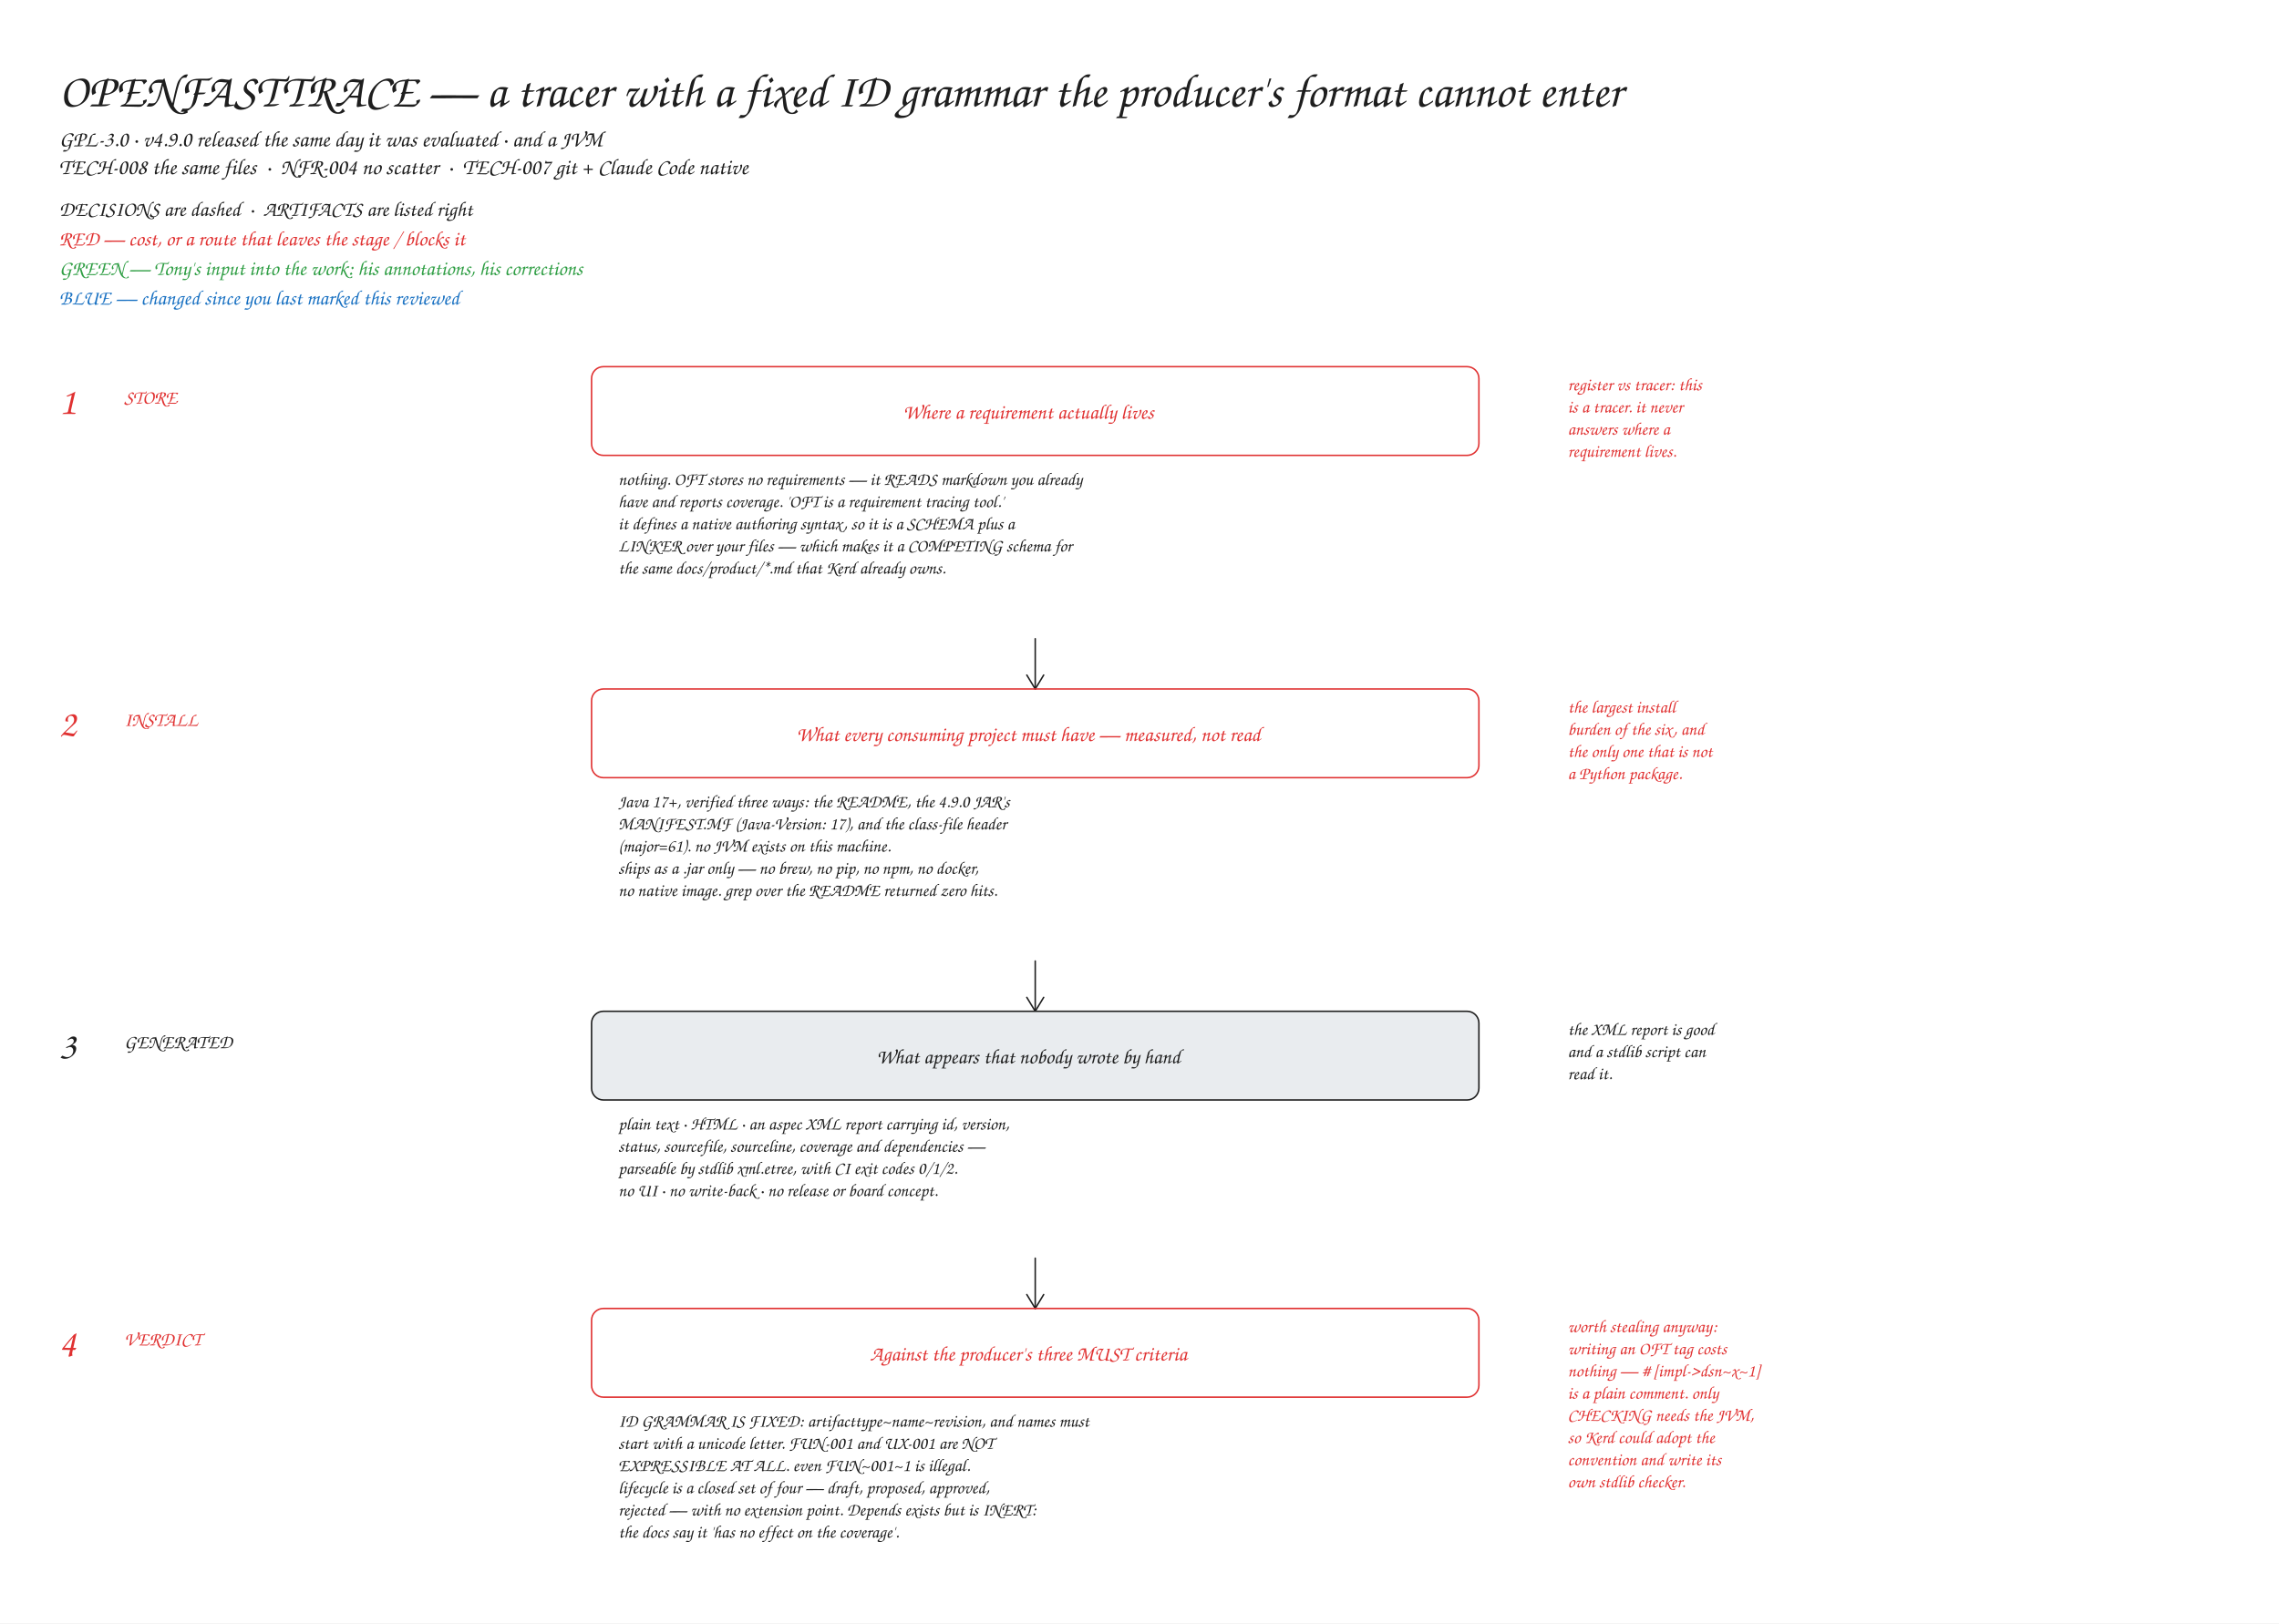
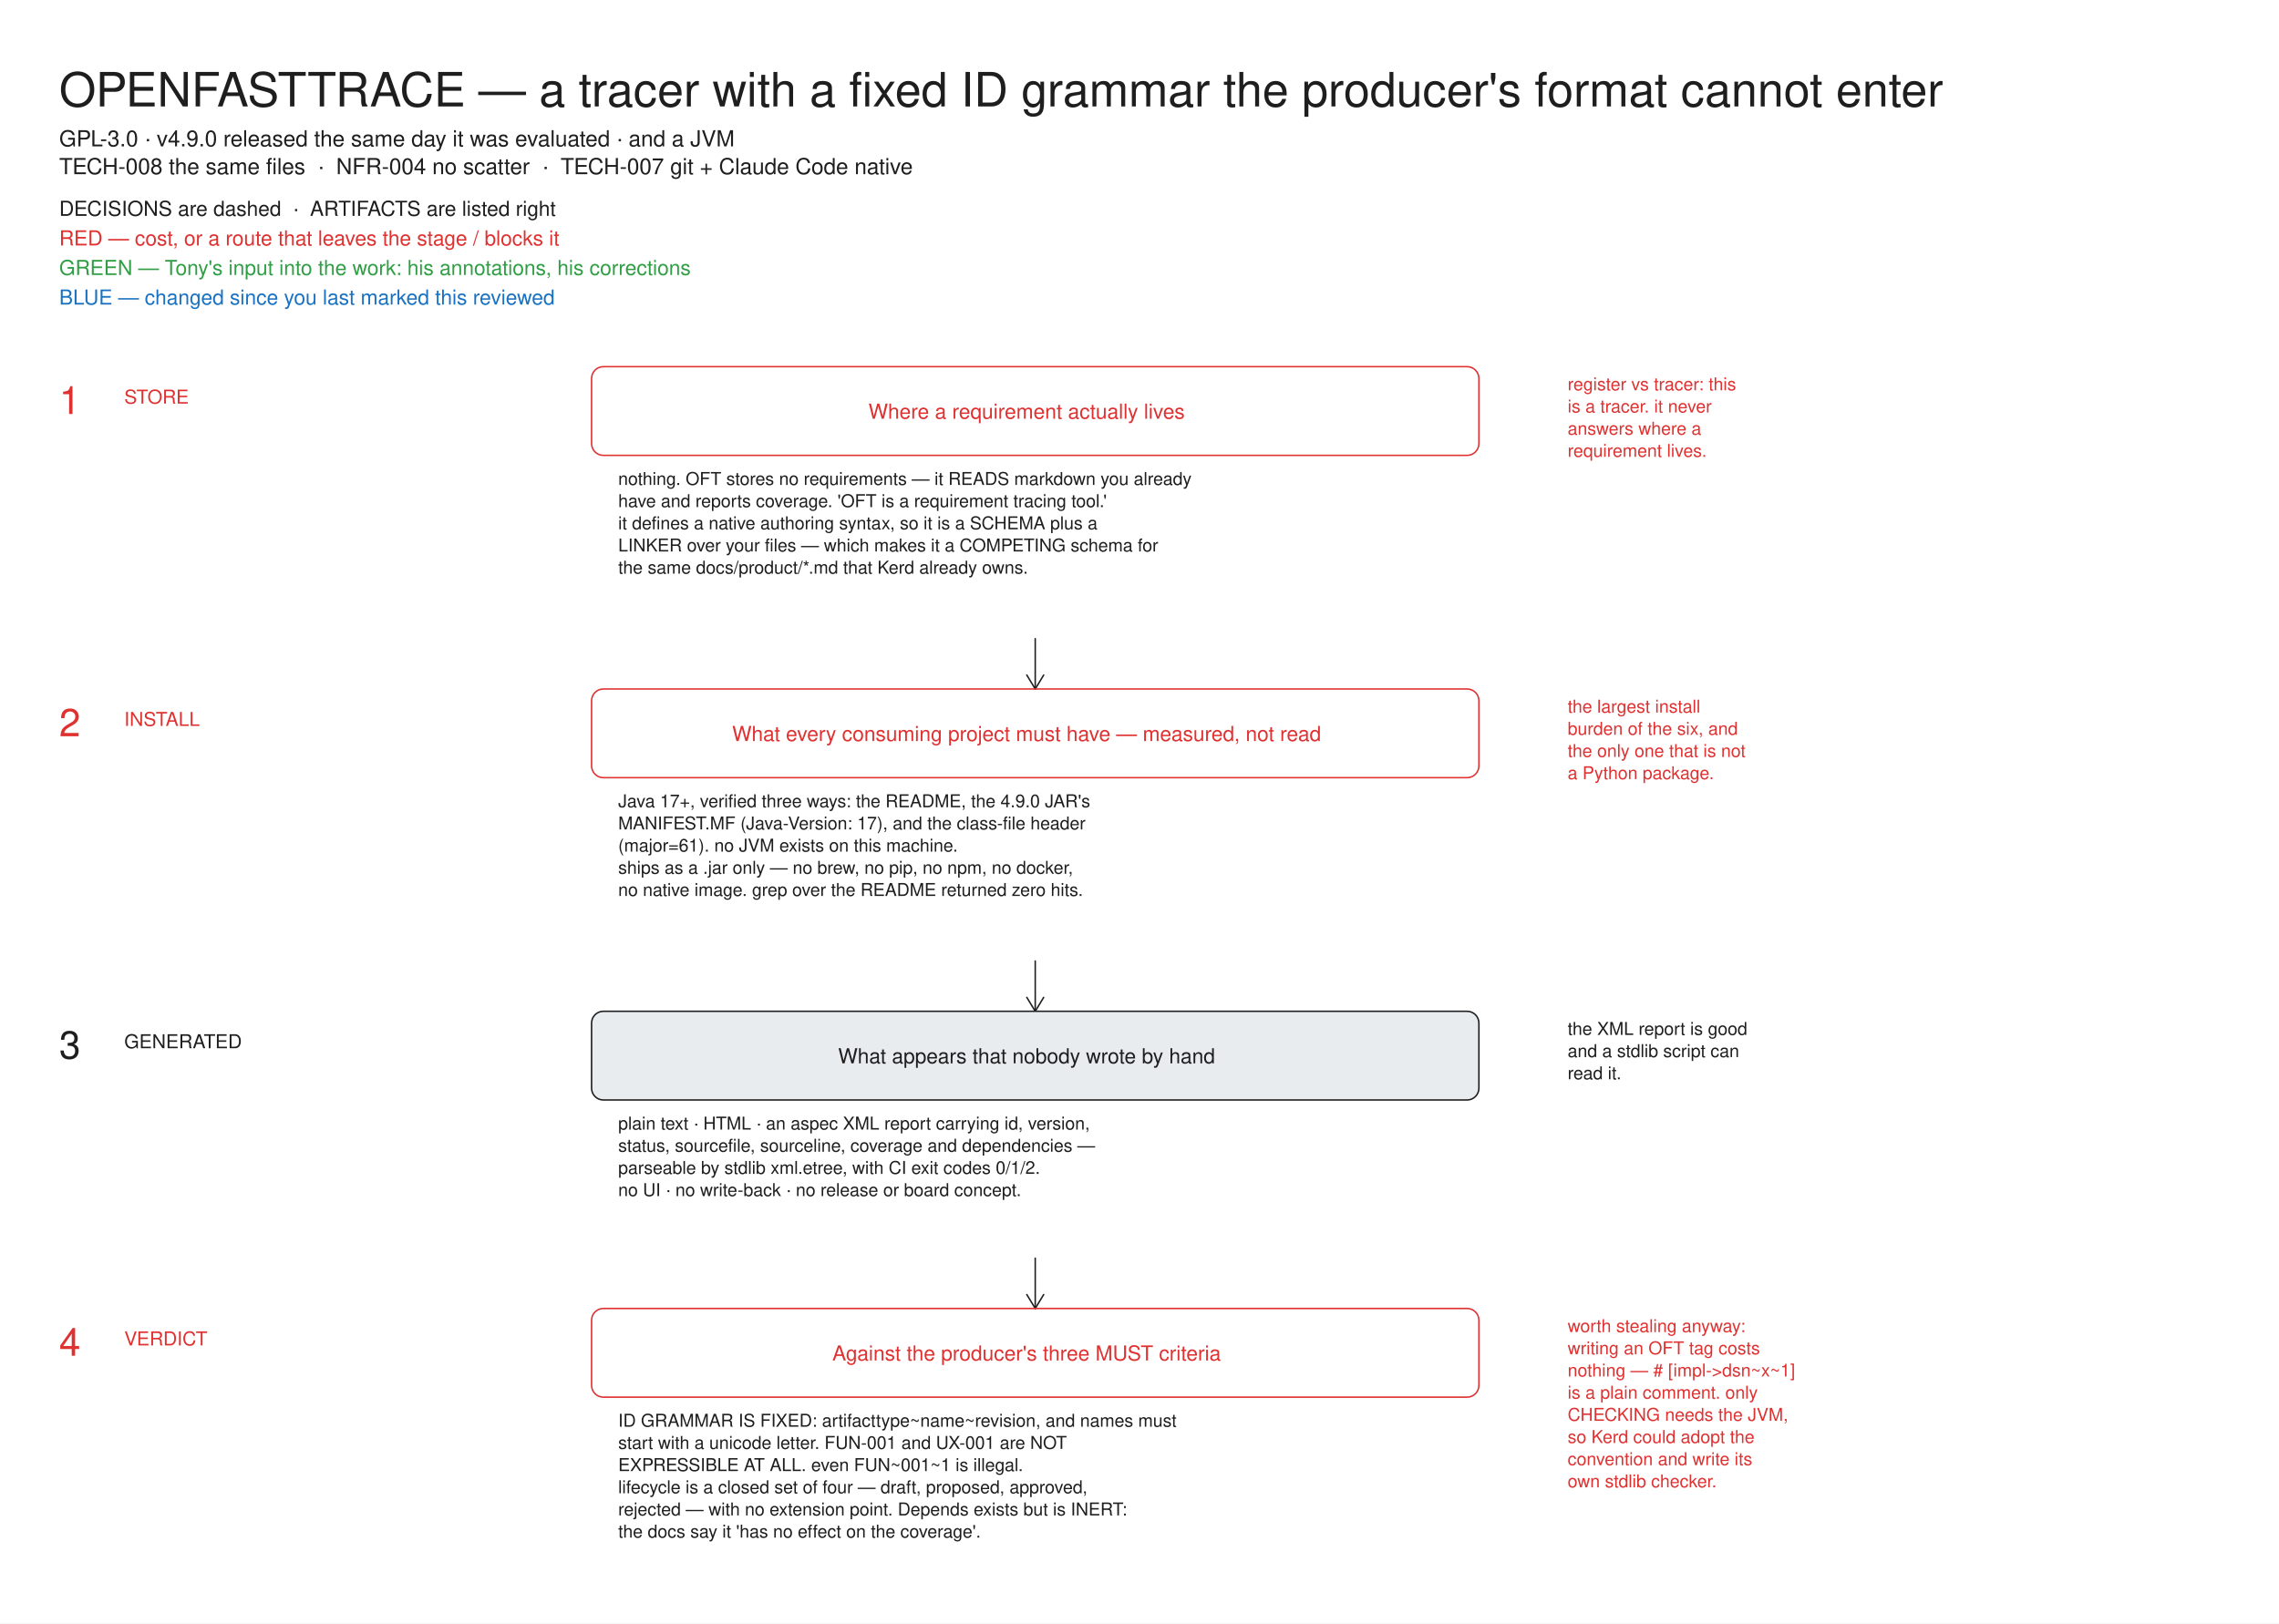
<svg xmlns="http://www.w3.org/2000/svg" width="1541" height="1098" viewBox="260 40 1541 1098">
  <rect x="260" y="40" width="1541" height="1098" fill="#ffffff" />
-   <text x="300.0" y="112.0" font-family="'Segoe Print','Bradley Hand','Chalkboard SE','Comic Sans MS',cursive" font-size="32" fill="#1e1e1e" text-anchor="start" xml:space="preserve">
+   <text x="300.0" y="112.0" font-family="Nunito,'Helvetica Neue',Helvetica,Arial,sans-serif" font-size="32" fill="#1e1e1e" text-anchor="start" xml:space="preserve">
    <tspan x="300.0" dy="0.0">OPENFASTTRACE — a tracer with a fixed ID grammar the producer's format cannot enter</tspan>
  </text>
-   <text x="300.0" y="139.0" font-family="'Segoe Print','Bradley Hand','Chalkboard SE','Comic Sans MS',cursive" font-size="15" fill="#1e1e1e" text-anchor="start" xml:space="preserve">
+   <text x="300.0" y="139.0" font-family="Nunito,'Helvetica Neue',Helvetica,Arial,sans-serif" font-size="15" fill="#1e1e1e" text-anchor="start" xml:space="preserve">
    <tspan x="300.0" dy="0.0">GPL-3.0 · v4.9.0 released the same day it was evaluated · and a JVM</tspan>
    <tspan x="300.0" dy="18.8">TECH-008 the same files  ·  NFR-004 no scatter  ·  TECH-007 git + Claude Code native</tspan>
  </text>
-   <text x="300.0" y="186.0" font-family="'Segoe Print','Bradley Hand','Chalkboard SE','Comic Sans MS',cursive" font-size="14" fill="#1e1e1e" text-anchor="start" xml:space="preserve">
+   <text x="300.0" y="186.0" font-family="Nunito,'Helvetica Neue',Helvetica,Arial,sans-serif" font-size="14" fill="#1e1e1e" text-anchor="start" xml:space="preserve">
    <tspan x="300.0" dy="0.0">DECISIONS are dashed  ·  ARTIFACTS are listed right</tspan>
  </text>
-   <text x="300.0" y="206.0" font-family="'Segoe Print','Bradley Hand','Chalkboard SE','Comic Sans MS',cursive" font-size="14" fill="#e03131" text-anchor="start" xml:space="preserve">
+   <text x="300.0" y="206.0" font-family="Nunito,'Helvetica Neue',Helvetica,Arial,sans-serif" font-size="14" fill="#e03131" text-anchor="start" xml:space="preserve">
    <tspan x="300.0" dy="0.0">RED — cost, or a route that leaves the stage / blocks it</tspan>
  </text>
-   <text x="300.0" y="226.0" font-family="'Segoe Print','Bradley Hand','Chalkboard SE','Comic Sans MS',cursive" font-size="14" fill="#2f9e44" text-anchor="start" xml:space="preserve">
+   <text x="300.0" y="226.0" font-family="Nunito,'Helvetica Neue',Helvetica,Arial,sans-serif" font-size="14" fill="#2f9e44" text-anchor="start" xml:space="preserve">
    <tspan x="300.0" dy="0.0">GREEN — Tony's input into the work: his annotations, his corrections</tspan>
  </text>
-   <text x="300.0" y="246.0" font-family="'Segoe Print','Bradley Hand','Chalkboard SE','Comic Sans MS',cursive" font-size="14" fill="#1971c2" text-anchor="start" xml:space="preserve">
+   <text x="300.0" y="246.0" font-family="Nunito,'Helvetica Neue',Helvetica,Arial,sans-serif" font-size="14" fill="#1971c2" text-anchor="start" xml:space="preserve">
    <tspan x="300.0" dy="0.0">BLUE — changed since you last marked this reviewed</tspan>
  </text>
-   <text x="300.0" y="320.0" font-family="'Segoe Print','Bradley Hand','Chalkboard SE','Comic Sans MS',cursive" font-size="26" fill="#e03131" text-anchor="start" xml:space="preserve">
+   <text x="300.0" y="320.0" font-family="Nunito,'Helvetica Neue',Helvetica,Arial,sans-serif" font-size="26" fill="#e03131" text-anchor="start" xml:space="preserve">
    <tspan x="300.0" dy="0.0">1</tspan>
  </text>
-   <text x="344.0" y="313.0" font-family="'Segoe Print','Bradley Hand','Chalkboard SE','Comic Sans MS',cursive" font-size="13" fill="#e03131" text-anchor="start" xml:space="preserve">
+   <text x="344.0" y="313.0" font-family="Nunito,'Helvetica Neue',Helvetica,Arial,sans-serif" font-size="13" fill="#e03131" text-anchor="start" xml:space="preserve">
    <tspan x="344.0" dy="0.0">STORE</tspan>
  </text>
  <rect x="660.0" y="288.0" width="600.0" height="60.0" rx="8" fill="none" stroke="#e03131" stroke-width="1" />
-   <text x="960.0" y="323.2" font-family="'Segoe Print','Bradley Hand','Chalkboard SE','Comic Sans MS',cursive" font-size="14" fill="#e03131" text-anchor="middle" xml:space="preserve">
+   <text x="960.0" y="323.2" font-family="Nunito,'Helvetica Neue',Helvetica,Arial,sans-serif" font-size="14" fill="#e03131" text-anchor="middle" xml:space="preserve">
    <tspan x="960.0" dy="0.0">Where a requirement actually lives</tspan>
  </text>
-   <text x="678.0" y="368.0" font-family="'Segoe Print','Bradley Hand','Chalkboard SE','Comic Sans MS',cursive" font-size="12" fill="#1e1e1e" text-anchor="start" xml:space="preserve">
+   <text x="678.0" y="368.0" font-family="Nunito,'Helvetica Neue',Helvetica,Arial,sans-serif" font-size="12" fill="#1e1e1e" text-anchor="start" xml:space="preserve">
    <tspan x="678.0" dy="0.0">nothing. OFT stores no requirements — it READS markdown you already</tspan>
    <tspan x="678.0" dy="15.0">have and reports coverage. 'OFT is a requirement tracing tool.'</tspan>
    <tspan x="678.0" dy="15.0" />
    <tspan x="678.0" dy="15.0">it defines a native authoring syntax, so it is a SCHEMA plus a</tspan>
    <tspan x="678.0" dy="15.0">LINKER over your files — which makes it a COMPETING schema for</tspan>
    <tspan x="678.0" dy="15.0">the same docs/product/*.md that Kerd already owns.</tspan>
  </text>
-   <text x="1320.0" y="304.0" font-family="'Segoe Print','Bradley Hand','Chalkboard SE','Comic Sans MS',cursive" font-size="12" fill="#e03131" text-anchor="start" xml:space="preserve">
+   <text x="1320.0" y="304.0" font-family="Nunito,'Helvetica Neue',Helvetica,Arial,sans-serif" font-size="12" fill="#e03131" text-anchor="start" xml:space="preserve">
    <tspan x="1320.0" dy="0.0">register vs tracer: this</tspan>
    <tspan x="1320.0" dy="15.0">is a tracer. it never</tspan>
    <tspan x="1320.0" dy="15.0">answers where a</tspan>
    <tspan x="1320.0" dy="15.0">requirement lives.</tspan>
  </text>
  <polyline points="960.0,472.0 960.0,506.0" fill="none" stroke="#1e1e1e" stroke-width="1" stroke-linecap="round" stroke-linejoin="round" />
  <line x1="960.0" y1="506.0" x2="954.3" y2="496.6" stroke="#1e1e1e" stroke-width="1" stroke-linecap="round" />
  <line x1="960.0" y1="506.0" x2="965.7" y2="496.6" stroke="#1e1e1e" stroke-width="1" stroke-linecap="round" />
-   <text x="300.0" y="538.0" font-family="'Segoe Print','Bradley Hand','Chalkboard SE','Comic Sans MS',cursive" font-size="26" fill="#e03131" text-anchor="start" xml:space="preserve">
+   <text x="300.0" y="538.0" font-family="Nunito,'Helvetica Neue',Helvetica,Arial,sans-serif" font-size="26" fill="#e03131" text-anchor="start" xml:space="preserve">
    <tspan x="300.0" dy="0.0">2</tspan>
  </text>
-   <text x="344.0" y="531.0" font-family="'Segoe Print','Bradley Hand','Chalkboard SE','Comic Sans MS',cursive" font-size="13" fill="#e03131" text-anchor="start" xml:space="preserve">
+   <text x="344.0" y="531.0" font-family="Nunito,'Helvetica Neue',Helvetica,Arial,sans-serif" font-size="13" fill="#e03131" text-anchor="start" xml:space="preserve">
    <tspan x="344.0" dy="0.0">INSTALL</tspan>
  </text>
  <rect x="660.0" y="506.0" width="600.0" height="60.0" rx="8" fill="none" stroke="#e03131" stroke-width="1" />
-   <text x="960.0" y="541.2" font-family="'Segoe Print','Bradley Hand','Chalkboard SE','Comic Sans MS',cursive" font-size="14" fill="#e03131" text-anchor="middle" xml:space="preserve">
+   <text x="960.0" y="541.2" font-family="Nunito,'Helvetica Neue',Helvetica,Arial,sans-serif" font-size="14" fill="#e03131" text-anchor="middle" xml:space="preserve">
    <tspan x="960.0" dy="0.0">What every consuming project must have — measured, not read</tspan>
  </text>
-   <text x="678.0" y="586.0" font-family="'Segoe Print','Bradley Hand','Chalkboard SE','Comic Sans MS',cursive" font-size="12" fill="#1e1e1e" text-anchor="start" xml:space="preserve">
+   <text x="678.0" y="586.0" font-family="Nunito,'Helvetica Neue',Helvetica,Arial,sans-serif" font-size="12" fill="#1e1e1e" text-anchor="start" xml:space="preserve">
    <tspan x="678.0" dy="0.0">Java 17+, verified three ways: the README, the 4.9.0 JAR's</tspan>
    <tspan x="678.0" dy="15.0">MANIFEST.MF (Java-Version: 17), and the class-file header</tspan>
    <tspan x="678.0" dy="15.0">(major=61). no JVM exists on this machine.</tspan>
    <tspan x="678.0" dy="15.0" />
    <tspan x="678.0" dy="15.0">ships as a .jar only — no brew, no pip, no npm, no docker,</tspan>
    <tspan x="678.0" dy="15.0">no native image. grep over the README returned zero hits.</tspan>
  </text>
-   <text x="1320.0" y="522.0" font-family="'Segoe Print','Bradley Hand','Chalkboard SE','Comic Sans MS',cursive" font-size="12" fill="#e03131" text-anchor="start" xml:space="preserve">
+   <text x="1320.0" y="522.0" font-family="Nunito,'Helvetica Neue',Helvetica,Arial,sans-serif" font-size="12" fill="#e03131" text-anchor="start" xml:space="preserve">
    <tspan x="1320.0" dy="0.0">the largest install</tspan>
    <tspan x="1320.0" dy="15.0">burden of the six, and</tspan>
    <tspan x="1320.0" dy="15.0">the only one that is not</tspan>
    <tspan x="1320.0" dy="15.0">a Python package.</tspan>
  </text>
  <polyline points="960.0,690.0 960.0,724.0" fill="none" stroke="#1e1e1e" stroke-width="1" stroke-linecap="round" stroke-linejoin="round" />
  <line x1="960.0" y1="724.0" x2="954.3" y2="714.6" stroke="#1e1e1e" stroke-width="1" stroke-linecap="round" />
  <line x1="960.0" y1="724.0" x2="965.7" y2="714.6" stroke="#1e1e1e" stroke-width="1" stroke-linecap="round" />
-   <text x="300.0" y="756.0" font-family="'Segoe Print','Bradley Hand','Chalkboard SE','Comic Sans MS',cursive" font-size="26" fill="#1e1e1e" text-anchor="start" xml:space="preserve">
+   <text x="300.0" y="756.0" font-family="Nunito,'Helvetica Neue',Helvetica,Arial,sans-serif" font-size="26" fill="#1e1e1e" text-anchor="start" xml:space="preserve">
    <tspan x="300.0" dy="0.0">3</tspan>
  </text>
-   <text x="344.0" y="749.0" font-family="'Segoe Print','Bradley Hand','Chalkboard SE','Comic Sans MS',cursive" font-size="13" fill="#1e1e1e" text-anchor="start" xml:space="preserve">
+   <text x="344.0" y="749.0" font-family="Nunito,'Helvetica Neue',Helvetica,Arial,sans-serif" font-size="13" fill="#1e1e1e" text-anchor="start" xml:space="preserve">
    <tspan x="344.0" dy="0.0">GENERATED</tspan>
  </text>
  <rect x="660.0" y="724.0" width="600.0" height="60.0" rx="8" fill="#e9ecef" stroke="#1e1e1e" stroke-width="1" />
-   <text x="960.0" y="759.2" font-family="'Segoe Print','Bradley Hand','Chalkboard SE','Comic Sans MS',cursive" font-size="14" fill="#1e1e1e" text-anchor="middle" xml:space="preserve">
+   <text x="960.0" y="759.2" font-family="Nunito,'Helvetica Neue',Helvetica,Arial,sans-serif" font-size="14" fill="#1e1e1e" text-anchor="middle" xml:space="preserve">
    <tspan x="960.0" dy="0.0">What appears that nobody wrote by hand</tspan>
  </text>
-   <text x="678.0" y="804.0" font-family="'Segoe Print','Bradley Hand','Chalkboard SE','Comic Sans MS',cursive" font-size="12" fill="#1e1e1e" text-anchor="start" xml:space="preserve">
+   <text x="678.0" y="804.0" font-family="Nunito,'Helvetica Neue',Helvetica,Arial,sans-serif" font-size="12" fill="#1e1e1e" text-anchor="start" xml:space="preserve">
    <tspan x="678.0" dy="0.0">plain text · HTML · an aspec XML report carrying id, version,</tspan>
    <tspan x="678.0" dy="15.0">status, sourcefile, sourceline, coverage and dependencies —</tspan>
    <tspan x="678.0" dy="15.0">parseable by stdlib xml.etree, with CI exit codes 0/1/2.</tspan>
    <tspan x="678.0" dy="15.0" />
    <tspan x="678.0" dy="15.0">no UI · no write-back · no release or board concept.</tspan>
  </text>
-   <text x="1320.0" y="740.0" font-family="'Segoe Print','Bradley Hand','Chalkboard SE','Comic Sans MS',cursive" font-size="12" fill="#1e1e1e" text-anchor="start" xml:space="preserve">
+   <text x="1320.0" y="740.0" font-family="Nunito,'Helvetica Neue',Helvetica,Arial,sans-serif" font-size="12" fill="#1e1e1e" text-anchor="start" xml:space="preserve">
    <tspan x="1320.0" dy="0.0">the XML report is good</tspan>
    <tspan x="1320.0" dy="15.0">and a stdlib script can</tspan>
    <tspan x="1320.0" dy="15.0">read it.</tspan>
  </text>
  <polyline points="960.0,891.0 960.0,925.0" fill="none" stroke="#1e1e1e" stroke-width="1" stroke-linecap="round" stroke-linejoin="round" />
  <line x1="960.0" y1="925.0" x2="954.3" y2="915.6" stroke="#1e1e1e" stroke-width="1" stroke-linecap="round" />
  <line x1="960.0" y1="925.0" x2="965.7" y2="915.6" stroke="#1e1e1e" stroke-width="1" stroke-linecap="round" />
-   <text x="300.0" y="957.0" font-family="'Segoe Print','Bradley Hand','Chalkboard SE','Comic Sans MS',cursive" font-size="26" fill="#e03131" text-anchor="start" xml:space="preserve">
+   <text x="300.0" y="957.0" font-family="Nunito,'Helvetica Neue',Helvetica,Arial,sans-serif" font-size="26" fill="#e03131" text-anchor="start" xml:space="preserve">
    <tspan x="300.0" dy="0.0">4</tspan>
  </text>
-   <text x="344.0" y="950.0" font-family="'Segoe Print','Bradley Hand','Chalkboard SE','Comic Sans MS',cursive" font-size="13" fill="#e03131" text-anchor="start" xml:space="preserve">
+   <text x="344.0" y="950.0" font-family="Nunito,'Helvetica Neue',Helvetica,Arial,sans-serif" font-size="13" fill="#e03131" text-anchor="start" xml:space="preserve">
    <tspan x="344.0" dy="0.0">VERDICT</tspan>
  </text>
  <rect x="660.0" y="925.0" width="600.0" height="60.0" rx="8" fill="none" stroke="#e03131" stroke-width="1" />
-   <text x="960.0" y="960.2" font-family="'Segoe Print','Bradley Hand','Chalkboard SE','Comic Sans MS',cursive" font-size="14" fill="#e03131" text-anchor="middle" xml:space="preserve">
+   <text x="960.0" y="960.2" font-family="Nunito,'Helvetica Neue',Helvetica,Arial,sans-serif" font-size="14" fill="#e03131" text-anchor="middle" xml:space="preserve">
    <tspan x="960.0" dy="0.0">Against the producer's three MUST criteria</tspan>
  </text>
-   <text x="678.0" y="1005.0" font-family="'Segoe Print','Bradley Hand','Chalkboard SE','Comic Sans MS',cursive" font-size="12" fill="#1e1e1e" text-anchor="start" xml:space="preserve">
+   <text x="678.0" y="1005.0" font-family="Nunito,'Helvetica Neue',Helvetica,Arial,sans-serif" font-size="12" fill="#1e1e1e" text-anchor="start" xml:space="preserve">
    <tspan x="678.0" dy="0.0">ID GRAMMAR IS FIXED: artifacttype~name~revision, and names must</tspan>
    <tspan x="678.0" dy="15.0">start with a unicode letter. FUN-001 and UX-001 are NOT</tspan>
    <tspan x="678.0" dy="15.0">EXPRESSIBLE AT ALL. even FUN~001~1 is illegal.</tspan>
    <tspan x="678.0" dy="15.0" />
    <tspan x="678.0" dy="15.0">lifecycle is a closed set of four — draft, proposed, approved,</tspan>
    <tspan x="678.0" dy="15.0">rejected — with no extension point. Depends exists but is INERT:</tspan>
    <tspan x="678.0" dy="15.0">the docs say it 'has no effect on the coverage'.</tspan>
  </text>
-   <text x="1320.0" y="941.0" font-family="'Segoe Print','Bradley Hand','Chalkboard SE','Comic Sans MS',cursive" font-size="12" fill="#e03131" text-anchor="start" xml:space="preserve">
+   <text x="1320.0" y="941.0" font-family="Nunito,'Helvetica Neue',Helvetica,Arial,sans-serif" font-size="12" fill="#e03131" text-anchor="start" xml:space="preserve">
    <tspan x="1320.0" dy="0.0">worth stealing anyway:</tspan>
    <tspan x="1320.0" dy="15.0">writing an OFT tag costs</tspan>
    <tspan x="1320.0" dy="15.0">nothing — # [impl-&gt;dsn~x~1]</tspan>
    <tspan x="1320.0" dy="15.0">is a plain comment. only</tspan>
    <tspan x="1320.0" dy="15.0">CHECKING needs the JVM,</tspan>
    <tspan x="1320.0" dy="15.0">so Kerd could adopt the</tspan>
    <tspan x="1320.0" dy="15.0">convention and write its</tspan>
    <tspan x="1320.0" dy="15.0">own stdlib checker.</tspan>
  </text>
</svg>
